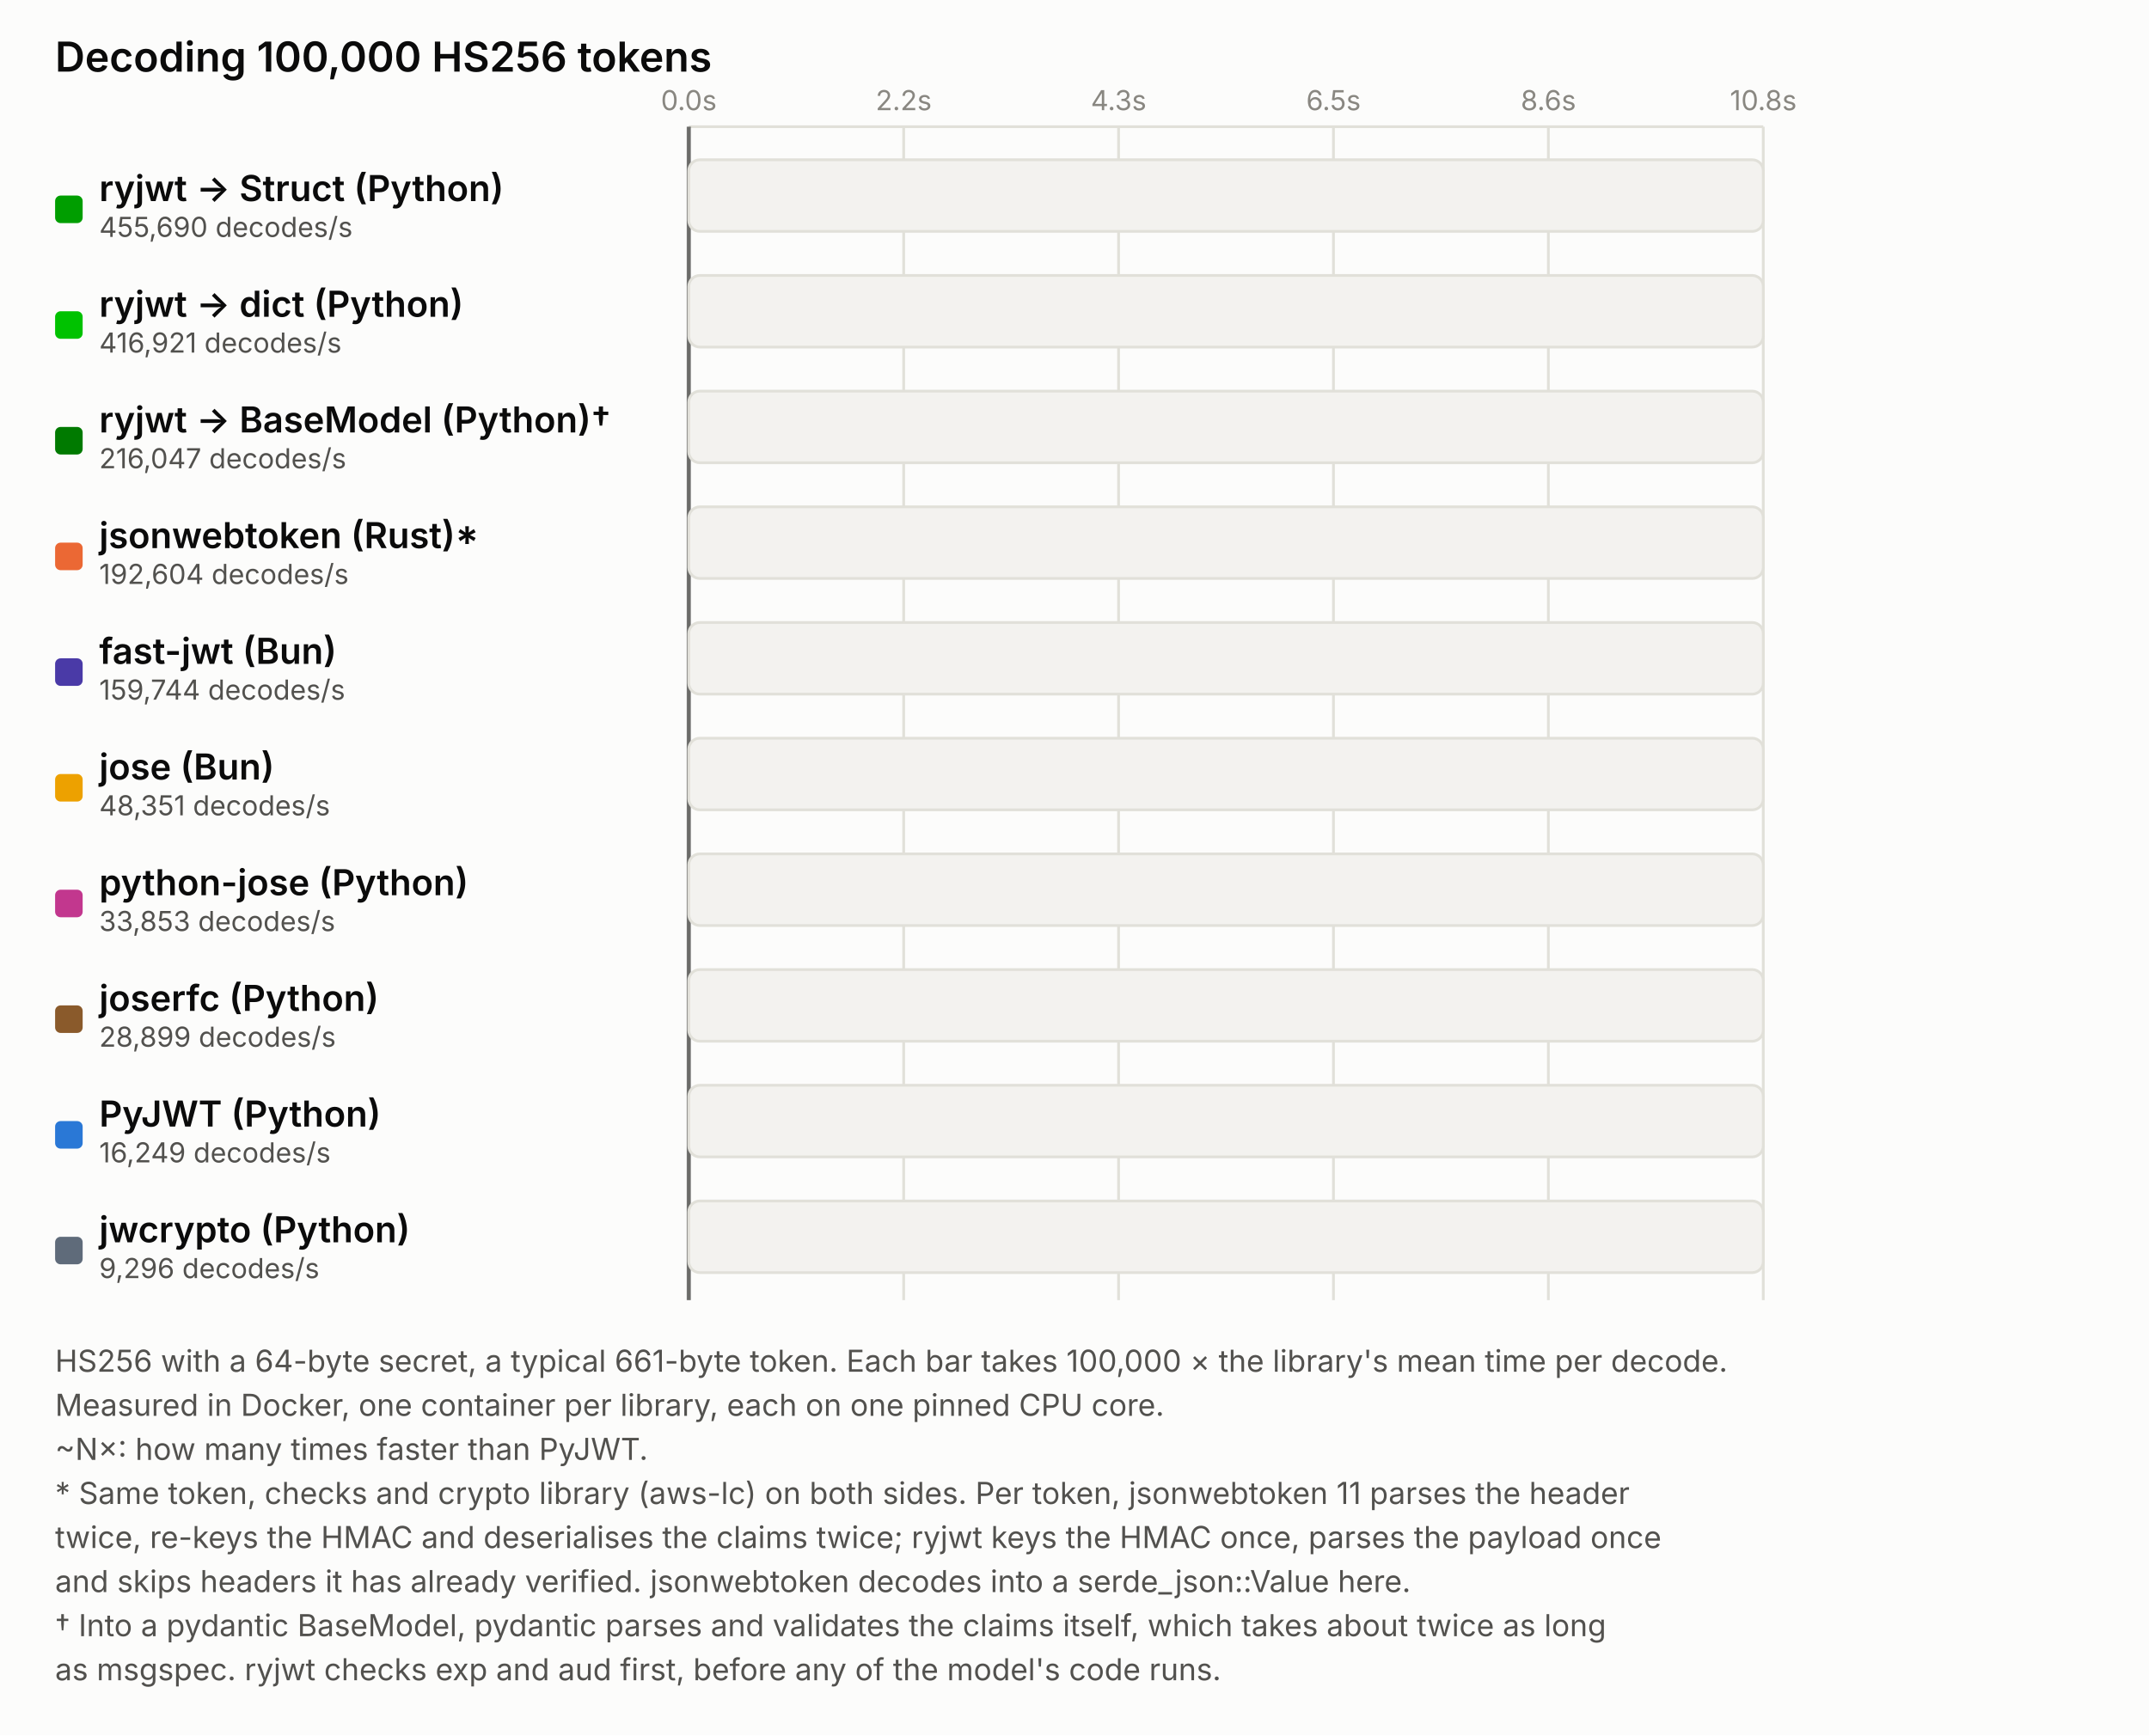
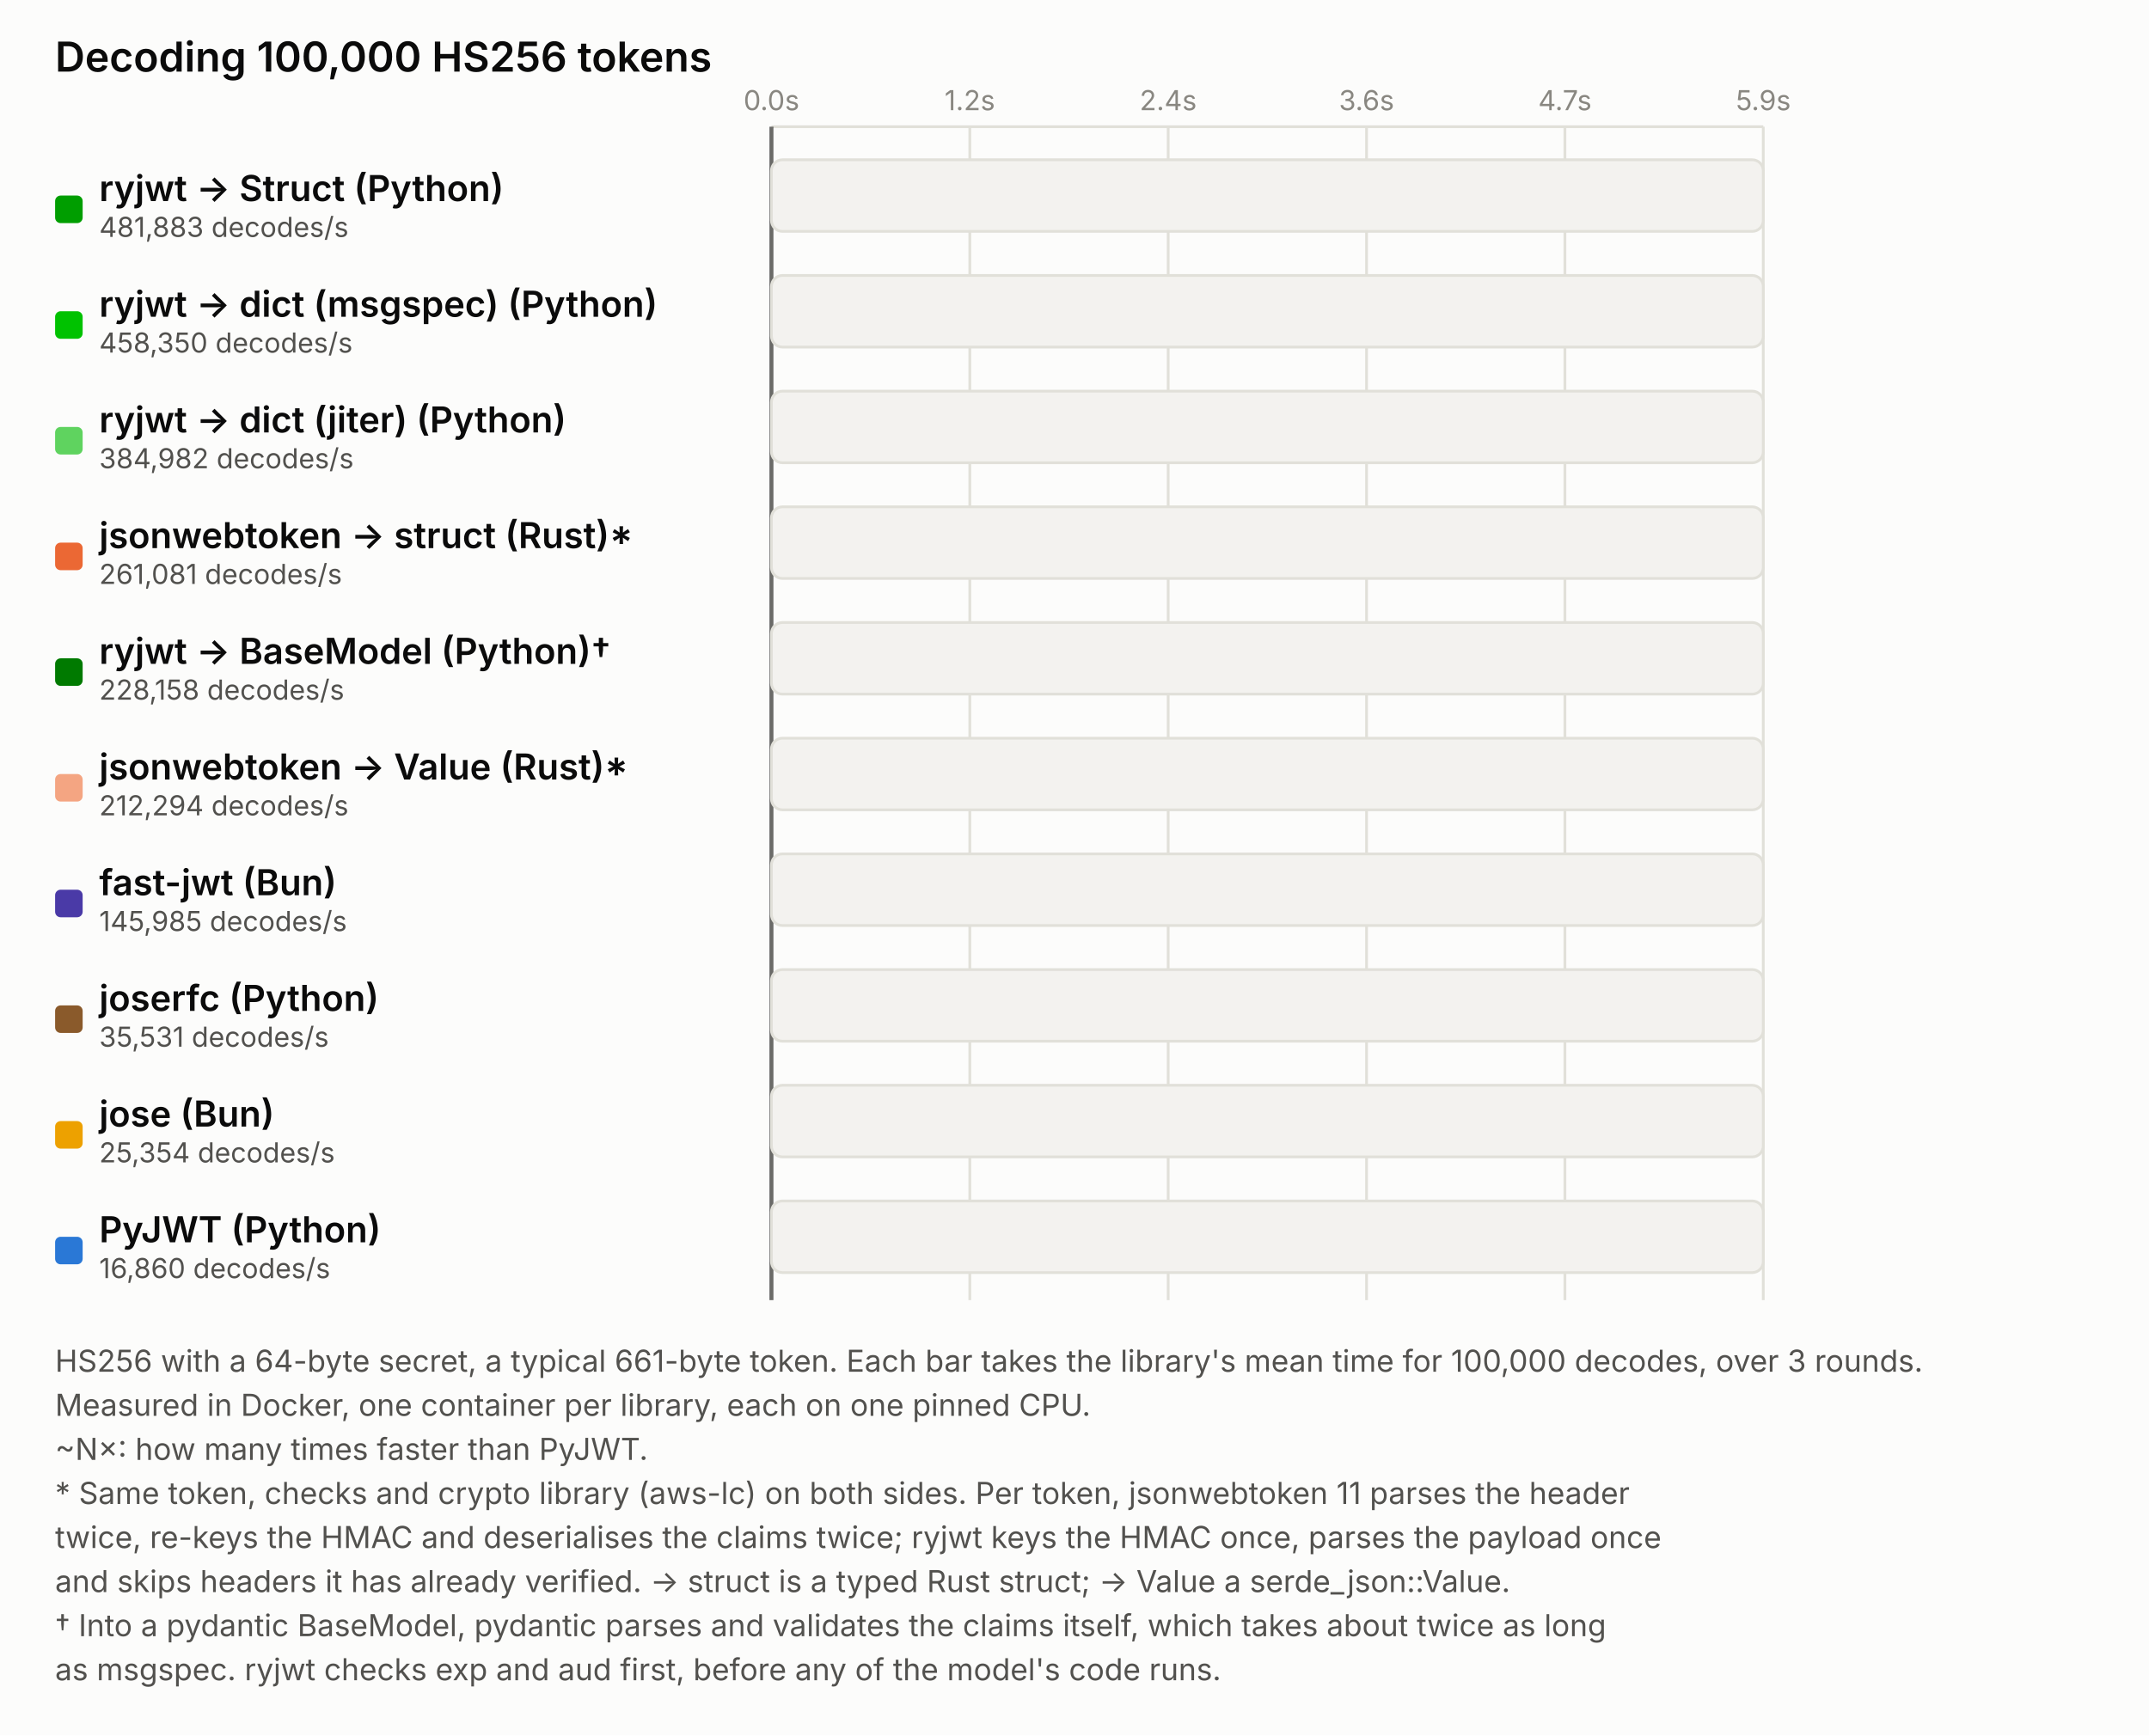
<svg xmlns="http://www.w3.org/2000/svg" width="780" height="630" viewBox="0 0 780 630">
  <style>
    text { font-family: system-ui, -apple-system, "Segoe UI", sans-serif; }
    .title { font-size: 15px; fill: #0b0b0b; font-weight: 600; }
    .tick { font-size: 10px; fill: #898781; }
    .name { font-size: 13px; fill: #0b0b0b; font-weight: 600; }
    .rate { font-size: 10px; fill: #52514e; }
    .caption { font-size: 11px; fill: #52514e; }
    .badge { font-size: 12px; font-weight: 700; }
    .speedup { font-size: 11px; font-weight: 600; fill: #52514e; }
    .track { fill: #f3f2ef; stroke: #e1e0d9; }
    .grid { stroke: #e1e0d9; stroke-width: 1; }
    .playhead { stroke: #0b0b0b; stroke-width: 1.5; opacity: 0.55; }

-     /* One 13.757s loop: the race runs for the first 78.194%
-        (10.757s, the slowest library's time), then every bar holds
+     /* One 8.931s loop: the race runs for the first 66.410%
+        (5.931s, the slowest library's time), then every bar holds
       for 3s, so the finish times can be read, before it restarts. */
-     #playhead { animation: playhead 13.757s linear infinite; }
-     #bar-ryjwt-msgspec { animation: fill-ryjwt-msgspec 13.757s linear infinite; }
-     #badge-ryjwt-msgspec { animation: show-ryjwt-msgspec 13.757s step-end infinite; }
-     @keyframes fill-ryjwt-msgspec { 0% { width: 0; } 1.595% { width: 390px; } 100% { width: 390px; } }
-     @keyframes show-ryjwt-msgspec { 0% { opacity: 0; } 1.595% { opacity: 1; } 100% { opacity: 1; } }
-     #bar-ryjwt { animation: fill-ryjwt 13.757s linear infinite; }
-     #badge-ryjwt { animation: show-ryjwt 13.757s step-end infinite; }
-     @keyframes fill-ryjwt { 0% { width: 0; } 1.743% { width: 390px; } 100% { width: 390px; } }
-     @keyframes show-ryjwt { 0% { opacity: 0; } 1.743% { opacity: 1; } 100% { opacity: 1; } }
-     #bar-ryjwt-pydantic { animation: fill-ryjwt-pydantic 13.757s linear infinite; }
-     #badge-ryjwt-pydantic { animation: show-ryjwt-pydantic 13.757s step-end infinite; }
-     @keyframes fill-ryjwt-pydantic { 0% { width: 0; } 3.364% { width: 390px; } 100% { width: 390px; } }
-     @keyframes show-ryjwt-pydantic { 0% { opacity: 0; } 3.364% { opacity: 1; } 100% { opacity: 1; } }
-     #bar-jsonwebtoken { animation: fill-jsonwebtoken 13.757s linear infinite; }
-     #badge-jsonwebtoken { animation: show-jsonwebtoken 13.757s step-end infinite; }
-     @keyframes fill-jsonwebtoken { 0% { width: 0; } 3.774% { width: 390px; } 100% { width: 390px; } }
-     @keyframes show-jsonwebtoken { 0% { opacity: 0; } 3.774% { opacity: 1; } 100% { opacity: 1; } }
-     #bar-fast-jwt { animation: fill-fast-jwt 13.757s linear infinite; }
-     #badge-fast-jwt { animation: show-fast-jwt 13.757s step-end infinite; }
-     @keyframes fill-fast-jwt { 0% { width: 0; } 4.550% { width: 390px; } 100% { width: 390px; } }
-     @keyframes show-fast-jwt { 0% { opacity: 0; } 4.550% { opacity: 1; } 100% { opacity: 1; } }
-     #bar-jose { animation: fill-jose 13.757s linear infinite; }
-     #badge-jose { animation: show-jose 13.757s step-end infinite; }
-     @keyframes fill-jose { 0% { width: 0; } 15.033% { width: 390px; } 100% { width: 390px; } }
-     @keyframes show-jose { 0% { opacity: 0; } 15.033% { opacity: 1; } 100% { opacity: 1; } }
-     #bar-python-jose { animation: fill-python-jose 13.757s linear infinite; }
-     #badge-python-jose { animation: show-python-jose 13.757s step-end infinite; }
-     @keyframes fill-python-jose { 0% { width: 0; } 21.471% { width: 390px; } 100% { width: 390px; } }
-     @keyframes show-python-jose { 0% { opacity: 0; } 21.471% { opacity: 1; } 100% { opacity: 1; } }
-     #bar-joserfc { animation: fill-joserfc 13.757s linear infinite; }
-     #badge-joserfc { animation: show-joserfc 13.757s step-end infinite; }
-     @keyframes fill-joserfc { 0% { width: 0; } 25.152% { width: 390px; } 100% { width: 390px; } }
-     @keyframes show-joserfc { 0% { opacity: 0; } 25.152% { opacity: 1; } 100% { opacity: 1; } }
-     #bar-pyjwt { animation: fill-pyjwt 13.757s linear infinite; }
-     #badge-pyjwt { animation: show-pyjwt 13.757s step-end infinite; }
-     @keyframes fill-pyjwt { 0% { width: 0; } 44.734% { width: 390px; } 100% { width: 390px; } }
-     @keyframes show-pyjwt { 0% { opacity: 0; } 44.734% { opacity: 1; } 100% { opacity: 1; } }
-     #bar-jwcrypto { animation: fill-jwcrypto 13.757s linear infinite; }
-     #badge-jwcrypto { animation: show-jwcrypto 13.757s step-end infinite; }
-     @keyframes fill-jwcrypto { 0% { width: 0; } 78.194% { width: 390px; } 100% { width: 390px; } }
-     @keyframes show-jwcrypto { 0% { opacity: 0; } 78.194% { opacity: 1; } 100% { opacity: 1; } }
+     #playhead { animation: playhead 8.931s linear infinite; }
+     #bar-ryjwt-msgspec { animation: fill-ryjwt-msgspec 8.931s linear infinite; }
+     #badge-ryjwt-msgspec { animation: show-ryjwt-msgspec 8.931s step-end infinite; }
+     @keyframes fill-ryjwt-msgspec { 0% { width: 0; } 2.324% { width: 360px; } 100% { width: 360px; } }
+     @keyframes show-ryjwt-msgspec { 0% { opacity: 0; } 2.324% { opacity: 1; } 100% { opacity: 1; } }
+     #bar-ryjwt { animation: fill-ryjwt 8.931s linear infinite; }
+     #badge-ryjwt { animation: show-ryjwt 8.931s step-end infinite; }
+     @keyframes fill-ryjwt { 0% { width: 0; } 2.443% { width: 360px; } 100% { width: 360px; } }
+     @keyframes show-ryjwt { 0% { opacity: 0; } 2.443% { opacity: 1; } 100% { opacity: 1; } }
+     #bar-ryjwt-jiter { animation: fill-ryjwt-jiter 8.931s linear infinite; }
+     #badge-ryjwt-jiter { animation: show-ryjwt-jiter 8.931s step-end infinite; }
+     @keyframes fill-ryjwt-jiter { 0% { width: 0; } 2.908% { width: 360px; } 100% { width: 360px; } }
+     @keyframes show-ryjwt-jiter { 0% { opacity: 0; } 2.908% { opacity: 1; } 100% { opacity: 1; } }
+     #bar-jsonwebtoken-struct { animation: fill-jsonwebtoken-struct 8.931s linear infinite; }
+     #badge-jsonwebtoken-struct { animation: show-jsonwebtoken-struct 8.931s step-end infinite; }
+     @keyframes fill-jsonwebtoken-struct { 0% { width: 0; } 4.289% { width: 360px; } 100% { width: 360px; } }
+     @keyframes show-jsonwebtoken-struct { 0% { opacity: 0; } 4.289% { opacity: 1; } 100% { opacity: 1; } }
+     #bar-ryjwt-pydantic { animation: fill-ryjwt-pydantic 8.931s linear infinite; }
+     #badge-ryjwt-pydantic { animation: show-ryjwt-pydantic 8.931s step-end infinite; }
+     @keyframes fill-ryjwt-pydantic { 0% { width: 0; } 4.907% { width: 360px; } 100% { width: 360px; } }
+     @keyframes show-ryjwt-pydantic { 0% { opacity: 0; } 4.907% { opacity: 1; } 100% { opacity: 1; } }
+     #bar-jsonwebtoken { animation: fill-jsonwebtoken 8.931s linear infinite; }
+     #badge-jsonwebtoken { animation: show-jsonwebtoken 8.931s step-end infinite; }
+     @keyframes fill-jsonwebtoken { 0% { width: 0; } 5.274% { width: 360px; } 100% { width: 360px; } }
+     @keyframes show-jsonwebtoken { 0% { opacity: 0; } 5.274% { opacity: 1; } 100% { opacity: 1; } }
+     #bar-fast-jwt { animation: fill-fast-jwt 8.931s linear infinite; }
+     #badge-fast-jwt { animation: show-fast-jwt 8.931s step-end infinite; }
+     @keyframes fill-fast-jwt { 0% { width: 0; } 7.670% { width: 360px; } 100% { width: 360px; } }
+     @keyframes show-fast-jwt { 0% { opacity: 0; } 7.670% { opacity: 1; } 100% { opacity: 1; } }
+     #bar-joserfc { animation: fill-joserfc 8.931s linear infinite; }
+     #badge-joserfc { animation: show-joserfc 8.931s step-end infinite; }
+     @keyframes fill-joserfc { 0% { width: 0; } 31.513% { width: 360px; } 100% { width: 360px; } }
+     @keyframes show-joserfc { 0% { opacity: 0; } 31.513% { opacity: 1; } 100% { opacity: 1; } }
+     #bar-jose { animation: fill-jose 8.931s linear infinite; }
+     #badge-jose { animation: show-jose 8.931s step-end infinite; }
+     @keyframes fill-jose { 0% { width: 0; } 44.162% { width: 360px; } 100% { width: 360px; } }
+     @keyframes show-jose { 0% { opacity: 0; } 44.162% { opacity: 1; } 100% { opacity: 1; } }
+     #bar-pyjwt { animation: fill-pyjwt 8.931s linear infinite; }
+     #badge-pyjwt { animation: show-pyjwt 8.931s step-end infinite; }
+     @keyframes fill-pyjwt { 0% { width: 0; } 66.410% { width: 360px; } 100% { width: 360px; } }
+     @keyframes show-pyjwt { 0% { opacity: 0; } 66.410% { opacity: 1; } 100% { opacity: 1; } }
    @keyframes playhead {
      0% { transform: translateX(0); }
-       78.194% { transform: translateX(390px); }
-       100% { transform: translateX(390px); }
+       66.410% { transform: translateX(360px); }
+       100% { transform: translateX(360px); }
    }
  </style>
  <rect width="780" height="630" fill="#fcfcfb" />
  <text x="20" y="26" class="title">Decoding 100,000 HS256 tokens</text>
  <g>
-     <line x1="250" y1="46" x2="640" y2="46" class="grid" />
-     <line x1="250.0" y1="46" x2="250.0" y2="472" class="grid" />
-     <text x="250.0" y="40" class="tick" text-anchor="middle">0.0s</text>
-     <line x1="328.0" y1="46" x2="328.0" y2="472" class="grid" />
-     <text x="328.0" y="40" class="tick" text-anchor="middle">2.2s</text>
-     <line x1="406.0" y1="46" x2="406.0" y2="472" class="grid" />
-     <text x="406.0" y="40" class="tick" text-anchor="middle">4.3s</text>
-     <line x1="484.0" y1="46" x2="484.0" y2="472" class="grid" />
-     <text x="484.0" y="40" class="tick" text-anchor="middle">6.5s</text>
-     <line x1="562.0" y1="46" x2="562.0" y2="472" class="grid" />
-     <text x="562.0" y="40" class="tick" text-anchor="middle">8.6s</text>
+     <line x1="280" y1="46" x2="640" y2="46" class="grid" />
+     <line x1="280.0" y1="46" x2="280.0" y2="472" class="grid" />
+     <text x="280.0" y="40" class="tick" text-anchor="middle">0.0s</text>
+     <line x1="352.0" y1="46" x2="352.0" y2="472" class="grid" />
+     <text x="352.0" y="40" class="tick" text-anchor="middle">1.2s</text>
+     <line x1="424.0" y1="46" x2="424.0" y2="472" class="grid" />
+     <text x="424.0" y="40" class="tick" text-anchor="middle">2.4s</text>
+     <line x1="496.0" y1="46" x2="496.0" y2="472" class="grid" />
+     <text x="496.0" y="40" class="tick" text-anchor="middle">3.6s</text>
+     <line x1="568.0" y1="46" x2="568.0" y2="472" class="grid" />
+     <text x="568.0" y="40" class="tick" text-anchor="middle">4.7s</text>
    <line x1="640.0" y1="46" x2="640.0" y2="472" class="grid" />
-     <text x="640.0" y="40" class="tick" text-anchor="middle">10.8s</text>
+     <text x="640.0" y="40" class="tick" text-anchor="middle">5.9s</text>
    <g id="playhead">
-       <line x1="250" y1="46" x2="250" y2="472" class="playhead" />
-     </g>
-   </g>
-   <g>
-     <rect x="250" y="58" width="390" height="26" rx="4" class="track" />
-     <rect id="bar-ryjwt-msgspec" x="250" y="58" width="0" height="26" rx="4" fill="#009e00" />
+       <line x1="280" y1="46" x2="280" y2="472" class="playhead" />
+     </g>
+   </g>
+   <g>
+     <rect x="280" y="58" width="360" height="26" rx="4" class="track" />
+     <rect id="bar-ryjwt-msgspec" x="280" y="58" width="0" height="26" rx="4" fill="#009e00" />
    <rect x="20" y="71.0" width="10" height="10" rx="2" fill="#009e00" />
    <text x="36" y="73.0" class="name">ryjwt → Struct (Python)</text>
-     <text x="36" y="86.0" class="rate">455,690 decodes/s</text>
+     <text x="36" y="86.0" class="rate">481,883 decodes/s</text>
    <g id="badge-ryjwt-msgspec" opacity="0">
-       <text x="650" y="80.0" class="badge" fill="#009e00">✓ 0.22s <tspan class="speedup">~28×</tspan>
-       </text>
-     </g>
-   </g>
-   <g>
-     <rect x="250" y="100" width="390" height="26" rx="4" class="track" />
-     <rect id="bar-ryjwt" x="250" y="100" width="0" height="26" rx="4" fill="#00c200" />
+       <text x="650" y="80.0" class="badge" fill="#009e00">✓ 0.21s <tspan class="speedup">~29×</tspan>
+       </text>
+     </g>
+   </g>
+   <g>
+     <rect x="280" y="100" width="360" height="26" rx="4" class="track" />
+     <rect id="bar-ryjwt" x="280" y="100" width="0" height="26" rx="4" fill="#00c200" />
    <rect x="20" y="113.0" width="10" height="10" rx="2" fill="#00c200" />
-     <text x="36" y="115.0" class="name">ryjwt → dict (Python)</text>
-     <text x="36" y="128.0" class="rate">416,921 decodes/s</text>
+     <text x="36" y="115.0" class="name">ryjwt → dict (msgspec) (Python)</text>
+     <text x="36" y="128.0" class="rate">458,350 decodes/s</text>
    <g id="badge-ryjwt" opacity="0">
-       <text x="650" y="122.0" class="badge" fill="#00c200">✓ 0.24s <tspan class="speedup">~26×</tspan>
-       </text>
-     </g>
-   </g>
-   <g>
-     <rect x="250" y="142" width="390" height="26" rx="4" class="track" />
-     <rect id="bar-ryjwt-pydantic" x="250" y="142" width="0" height="26" rx="4" fill="#007a00" />
-     <rect x="20" y="155.0" width="10" height="10" rx="2" fill="#007a00" />
-     <text x="36" y="157.0" class="name">ryjwt → BaseModel (Python)†</text>
-     <text x="36" y="170.0" class="rate">216,047 decodes/s</text>
+       <text x="650" y="122.0" class="badge" fill="#00c200">✓ 0.22s <tspan class="speedup">~27×</tspan>
+       </text>
+     </g>
+   </g>
+   <g>
+     <rect x="280" y="142" width="360" height="26" rx="4" class="track" />
+     <rect id="bar-ryjwt-jiter" x="280" y="142" width="0" height="26" rx="4" fill="#5fd35f" />
+     <rect x="20" y="155.0" width="10" height="10" rx="2" fill="#5fd35f" />
+     <text x="36" y="157.0" class="name">ryjwt → dict (jiter) (Python)</text>
+     <text x="36" y="170.0" class="rate">384,982 decodes/s</text>
+     <g id="badge-ryjwt-jiter" opacity="0">
+       <text x="650" y="164.0" class="badge" fill="#5fd35f">✓ 0.26s <tspan class="speedup">~23×</tspan>
+       </text>
+     </g>
+   </g>
+   <g>
+     <rect x="280" y="184" width="360" height="26" rx="4" class="track" />
+     <rect id="bar-jsonwebtoken-struct" x="280" y="184" width="0" height="26" rx="4" fill="#eb6834" />
+     <rect x="20" y="197.0" width="10" height="10" rx="2" fill="#eb6834" />
+     <text x="36" y="199.0" class="name">jsonwebtoken → struct (Rust)*</text>
+     <text x="36" y="212.0" class="rate">261,081 decodes/s</text>
+     <g id="badge-jsonwebtoken-struct" opacity="0">
+       <text x="650" y="206.0" class="badge" fill="#eb6834">✓ 0.38s <tspan class="speedup">~15×</tspan>
+       </text>
+     </g>
+   </g>
+   <g>
+     <rect x="280" y="226" width="360" height="26" rx="4" class="track" />
+     <rect id="bar-ryjwt-pydantic" x="280" y="226" width="0" height="26" rx="4" fill="#007a00" />
+     <rect x="20" y="239.0" width="10" height="10" rx="2" fill="#007a00" />
+     <text x="36" y="241.0" class="name">ryjwt → BaseModel (Python)†</text>
+     <text x="36" y="254.0" class="rate">228,158 decodes/s</text>
    <g id="badge-ryjwt-pydantic" opacity="0">
-       <text x="650" y="164.0" class="badge" fill="#007a00">✓ 0.46s <tspan class="speedup">~13×</tspan>
-       </text>
-     </g>
-   </g>
-   <g>
-     <rect x="250" y="184" width="390" height="26" rx="4" class="track" />
-     <rect id="bar-jsonwebtoken" x="250" y="184" width="0" height="26" rx="4" fill="#eb6834" />
-     <rect x="20" y="197.0" width="10" height="10" rx="2" fill="#eb6834" />
-     <text x="36" y="199.0" class="name">jsonwebtoken (Rust)*</text>
-     <text x="36" y="212.0" class="rate">192,604 decodes/s</text>
+       <text x="650" y="248.0" class="badge" fill="#007a00">✓ 0.44s <tspan class="speedup">~14×</tspan>
+       </text>
+     </g>
+   </g>
+   <g>
+     <rect x="280" y="268" width="360" height="26" rx="4" class="track" />
+     <rect id="bar-jsonwebtoken" x="280" y="268" width="0" height="26" rx="4" fill="#f4a582" />
+     <rect x="20" y="281.0" width="10" height="10" rx="2" fill="#f4a582" />
+     <text x="36" y="283.0" class="name">jsonwebtoken → Value (Rust)*</text>
+     <text x="36" y="296.0" class="rate">212,294 decodes/s</text>
    <g id="badge-jsonwebtoken" opacity="0">
-       <text x="650" y="206.0" class="badge" fill="#eb6834">✓ 0.52s <tspan class="speedup">~12×</tspan>
-       </text>
-     </g>
-   </g>
-   <g>
-     <rect x="250" y="226" width="390" height="26" rx="4" class="track" />
-     <rect id="bar-fast-jwt" x="250" y="226" width="0" height="26" rx="4" fill="#4a3aa7" />
-     <rect x="20" y="239.0" width="10" height="10" rx="2" fill="#4a3aa7" />
-     <text x="36" y="241.0" class="name">fast-jwt (Bun)</text>
-     <text x="36" y="254.0" class="rate">159,744 decodes/s</text>
+       <text x="650" y="290.0" class="badge" fill="#f4a582">✓ 0.47s <tspan class="speedup">~13×</tspan>
+       </text>
+     </g>
+   </g>
+   <g>
+     <rect x="280" y="310" width="360" height="26" rx="4" class="track" />
+     <rect id="bar-fast-jwt" x="280" y="310" width="0" height="26" rx="4" fill="#4a3aa7" />
+     <rect x="20" y="323.0" width="10" height="10" rx="2" fill="#4a3aa7" />
+     <text x="36" y="325.0" class="name">fast-jwt (Bun)</text>
+     <text x="36" y="338.0" class="rate">145,985 decodes/s</text>
    <g id="badge-fast-jwt" opacity="0">
-       <text x="650" y="248.0" class="badge" fill="#4a3aa7">✓ 0.63s <tspan class="speedup">~9.8×</tspan>
-       </text>
-     </g>
-   </g>
-   <g>
-     <rect x="250" y="268" width="390" height="26" rx="4" class="track" />
-     <rect id="bar-jose" x="250" y="268" width="0" height="26" rx="4" fill="#eda100" />
-     <rect x="20" y="281.0" width="10" height="10" rx="2" fill="#eda100" />
-     <text x="36" y="283.0" class="name">jose (Bun)</text>
-     <text x="36" y="296.0" class="rate">48,351 decodes/s</text>
-     <g id="badge-jose" opacity="0">
-       <text x="650" y="290.0" class="badge" fill="#eda100">✓ 2.07s <tspan class="speedup">~3.0×</tspan>
-       </text>
-     </g>
-   </g>
-   <g>
-     <rect x="250" y="310" width="390" height="26" rx="4" class="track" />
-     <rect id="bar-python-jose" x="250" y="310" width="0" height="26" rx="4" fill="#c2378e" />
-     <rect x="20" y="323.0" width="10" height="10" rx="2" fill="#c2378e" />
-     <text x="36" y="325.0" class="name">python-jose (Python)</text>
-     <text x="36" y="338.0" class="rate">33,853 decodes/s</text>
-     <g id="badge-python-jose" opacity="0">
-       <text x="650" y="332.0" class="badge" fill="#c2378e">✓ 2.95s <tspan class="speedup">~2.1×</tspan>
-       </text>
-     </g>
-   </g>
-   <g>
-     <rect x="250" y="352" width="390" height="26" rx="4" class="track" />
-     <rect id="bar-joserfc" x="250" y="352" width="0" height="26" rx="4" fill="#8a5a2b" />
+       <text x="650" y="332.0" class="badge" fill="#4a3aa7">✓ 0.69s <tspan class="speedup">~8.7×</tspan>
+       </text>
+     </g>
+   </g>
+   <g>
+     <rect x="280" y="352" width="360" height="26" rx="4" class="track" />
+     <rect id="bar-joserfc" x="280" y="352" width="0" height="26" rx="4" fill="#8a5a2b" />
    <rect x="20" y="365.0" width="10" height="10" rx="2" fill="#8a5a2b" />
    <text x="36" y="367.0" class="name">joserfc (Python)</text>
-     <text x="36" y="380.0" class="rate">28,899 decodes/s</text>
+     <text x="36" y="380.0" class="rate">35,531 decodes/s</text>
    <g id="badge-joserfc" opacity="0">
-       <text x="650" y="374.0" class="badge" fill="#8a5a2b">✓ 3.46s <tspan class="speedup">~1.8×</tspan>
-       </text>
-     </g>
-   </g>
-   <g>
-     <rect x="250" y="394" width="390" height="26" rx="4" class="track" />
-     <rect id="bar-pyjwt" x="250" y="394" width="0" height="26" rx="4" fill="#2a78d6" />
-     <rect x="20" y="407.0" width="10" height="10" rx="2" fill="#2a78d6" />
-     <text x="36" y="409.0" class="name">PyJWT (Python)</text>
-     <text x="36" y="422.0" class="rate">16,249 decodes/s</text>
+       <text x="650" y="374.0" class="badge" fill="#8a5a2b">✓ 2.81s <tspan class="speedup">~2.1×</tspan>
+       </text>
+     </g>
+   </g>
+   <g>
+     <rect x="280" y="394" width="360" height="26" rx="4" class="track" />
+     <rect id="bar-jose" x="280" y="394" width="0" height="26" rx="4" fill="#eda100" />
+     <rect x="20" y="407.0" width="10" height="10" rx="2" fill="#eda100" />
+     <text x="36" y="409.0" class="name">jose (Bun)</text>
+     <text x="36" y="422.0" class="rate">25,354 decodes/s</text>
+     <g id="badge-jose" opacity="0">
+       <text x="650" y="416.0" class="badge" fill="#eda100">✓ 3.94s <tspan class="speedup">~1.5×</tspan>
+       </text>
+     </g>
+   </g>
+   <g>
+     <rect x="280" y="436" width="360" height="26" rx="4" class="track" />
+     <rect id="bar-pyjwt" x="280" y="436" width="0" height="26" rx="4" fill="#2a78d6" />
+     <rect x="20" y="449.0" width="10" height="10" rx="2" fill="#2a78d6" />
+     <text x="36" y="451.0" class="name">PyJWT (Python)</text>
+     <text x="36" y="464.0" class="rate">16,860 decodes/s</text>
    <g id="badge-pyjwt" opacity="0">
-       <text x="650" y="416.0" class="badge" fill="#2a78d6">✓ 6.15s <tspan class="speedup" />
-       </text>
-     </g>
-   </g>
-   <g>
-     <rect x="250" y="436" width="390" height="26" rx="4" class="track" />
-     <rect id="bar-jwcrypto" x="250" y="436" width="0" height="26" rx="4" fill="#5f6b7a" />
-     <rect x="20" y="449.0" width="10" height="10" rx="2" fill="#5f6b7a" />
-     <text x="36" y="451.0" class="name">jwcrypto (Python)</text>
-     <text x="36" y="464.0" class="rate">9,296 decodes/s</text>
-     <g id="badge-jwcrypto" opacity="0">
-       <text x="650" y="458.0" class="badge" fill="#5f6b7a">✓ 10.76s <tspan class="speedup">~0.6×</tspan>
-       </text>
-     </g>
-   </g>
-   <text x="20" y="498" class="caption">HS256 with a 64-byte secret, a typical 661-byte token. Each bar takes 100,000 × the library's mean time per decode.</text>
-   <text x="20" y="514" class="caption">Measured in Docker, one container per library, each on one pinned CPU core.</text>
+       <text x="650" y="458.0" class="badge" fill="#2a78d6">✓ 5.93s <tspan class="speedup" />
+       </text>
+     </g>
+   </g>
+   <text x="20" y="498" class="caption">HS256 with a 64-byte secret, a typical 661-byte token. Each bar takes the library's mean time for 100,000 decodes, over 3 rounds.</text>
+   <text x="20" y="514" class="caption">Measured in Docker, one container per library, each on one pinned CPU.</text>
  <text x="20" y="530" class="caption">~N×: how many times faster than PyJWT.</text>
  <text x="20" y="546" class="caption">* Same token, checks and crypto library (aws-lc) on both sides. Per token, jsonwebtoken 11 parses the header</text>
  <text x="20" y="562" class="caption">twice, re-keys the HMAC and deserialises the claims twice; ryjwt keys the HMAC once, parses the payload once</text>
-   <text x="20" y="578" class="caption">and skips headers it has already verified. jsonwebtoken decodes into a serde_json::Value here.</text>
+   <text x="20" y="578" class="caption">and skips headers it has already verified. → struct is a typed Rust struct; → Value a serde_json::Value.</text>
  <text x="20" y="594" class="caption">† Into a pydantic BaseModel, pydantic parses and validates the claims itself, which takes about twice as long</text>
  <text x="20" y="610" class="caption">as msgspec. ryjwt checks exp and aud first, before any of the model's code runs.</text>
</svg>
